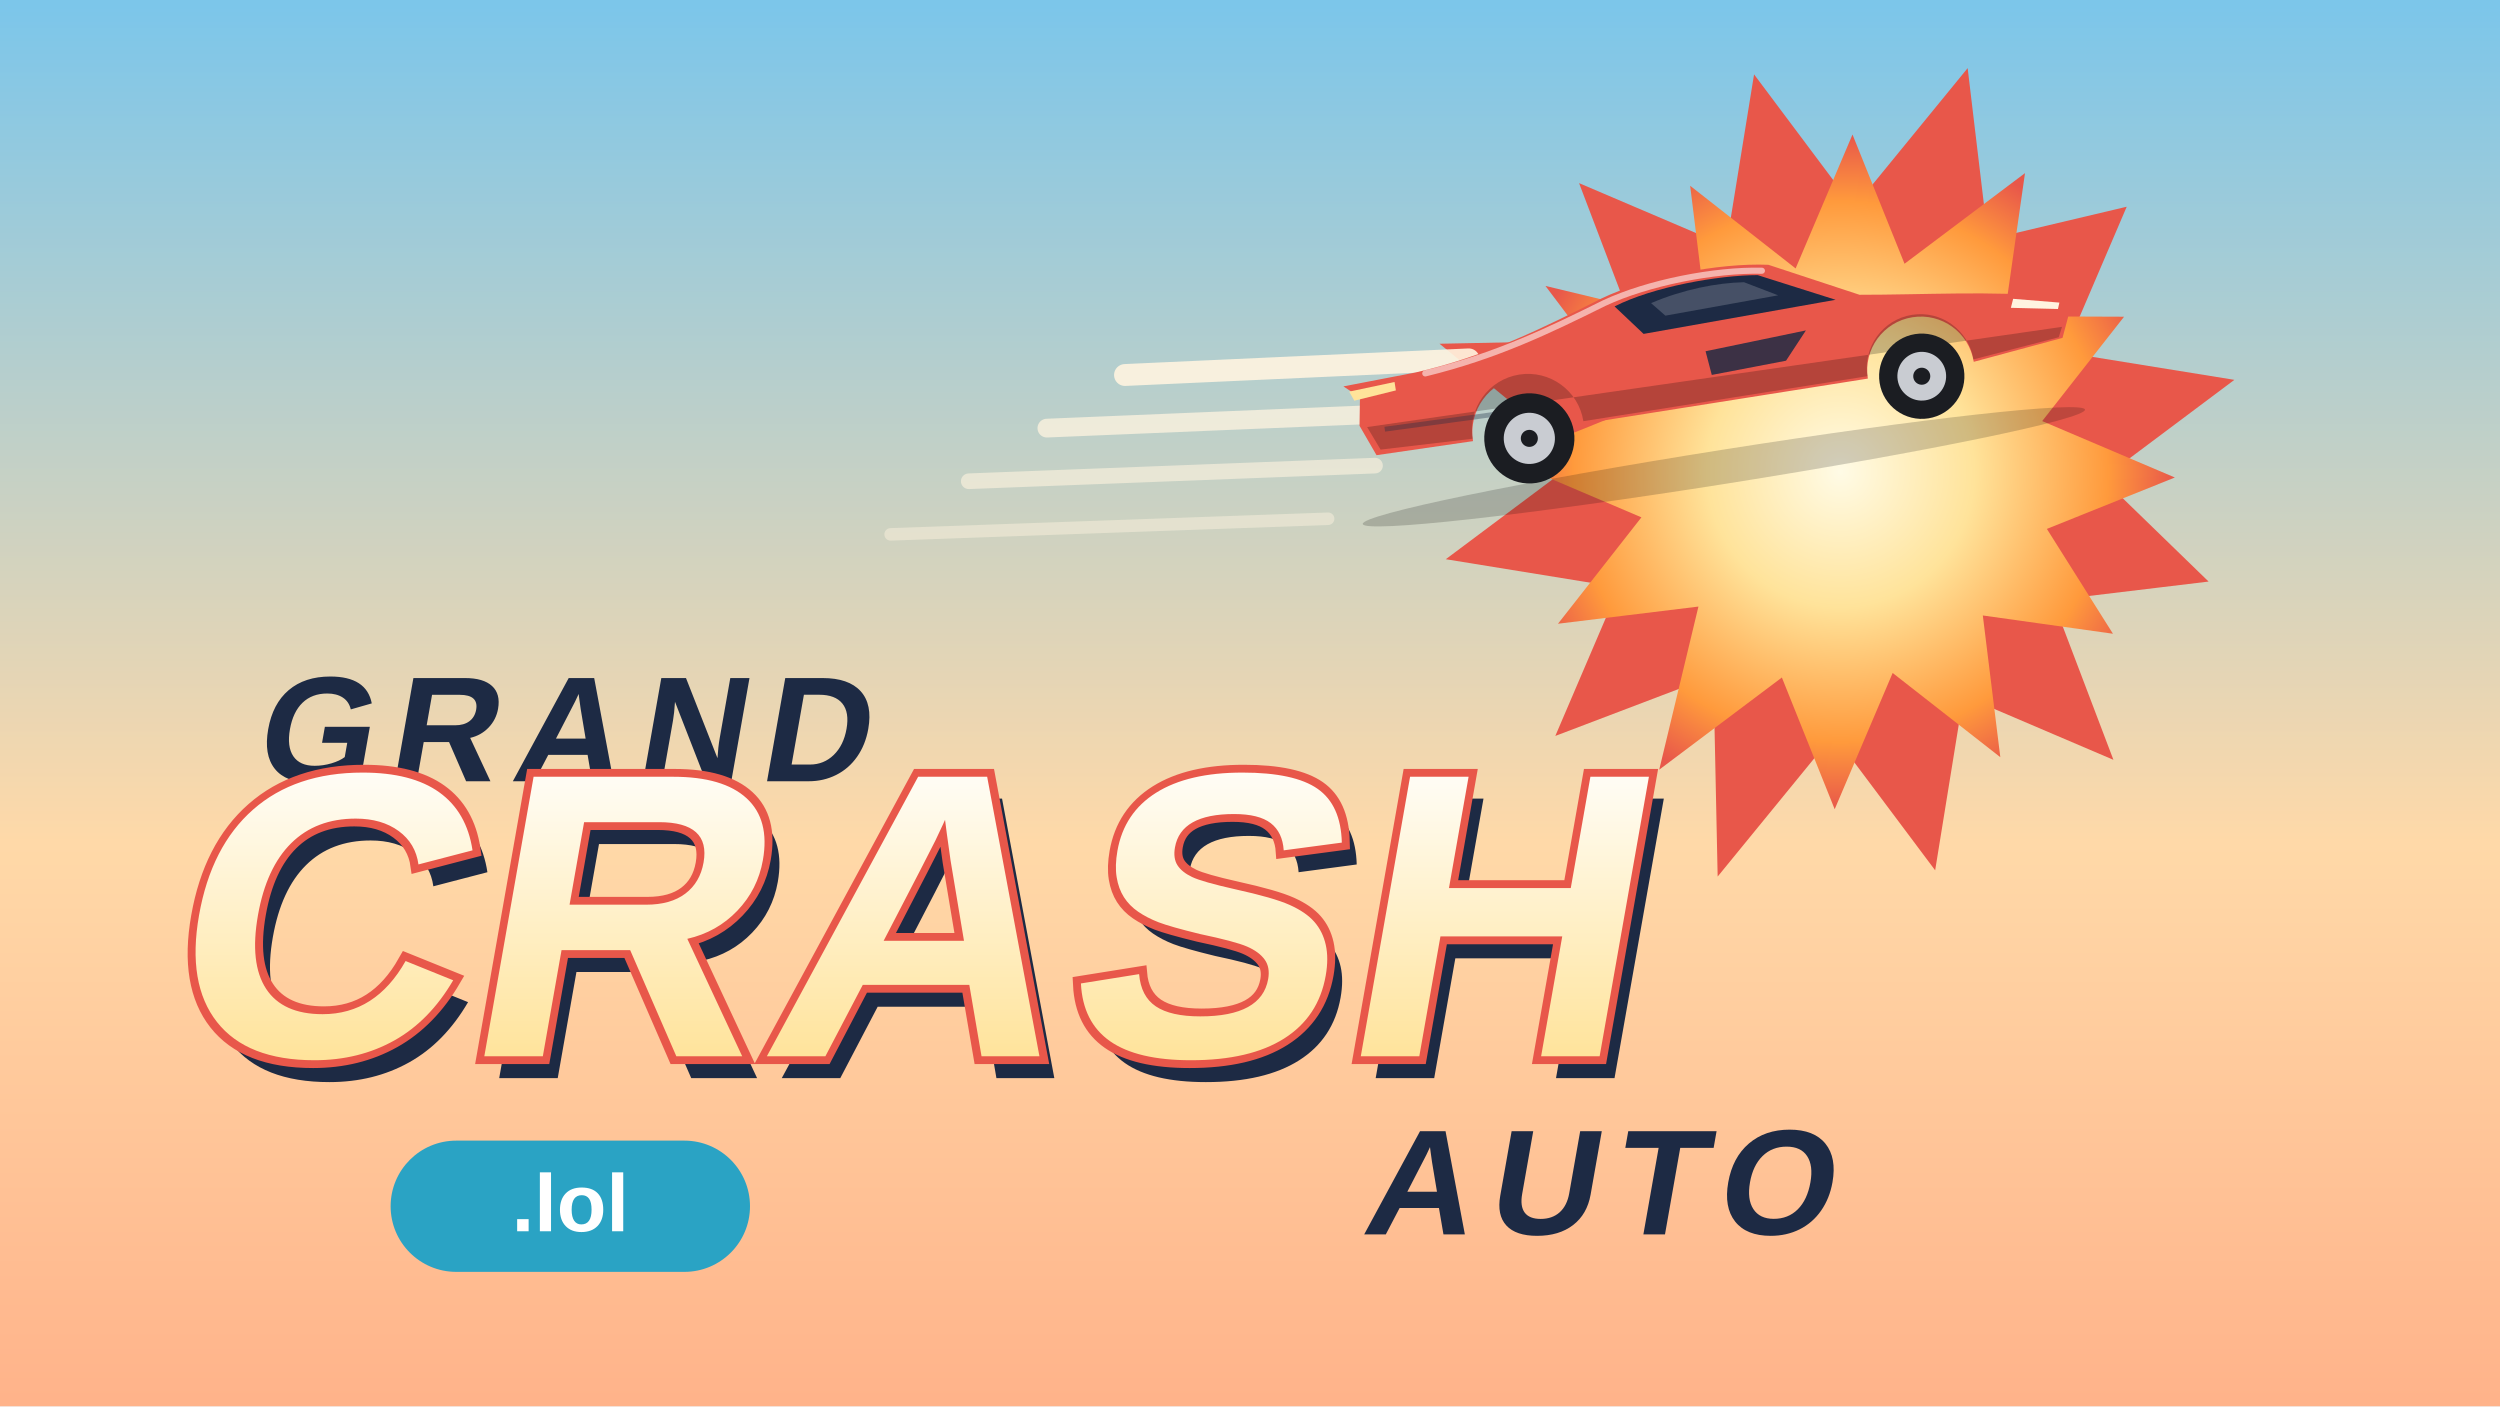
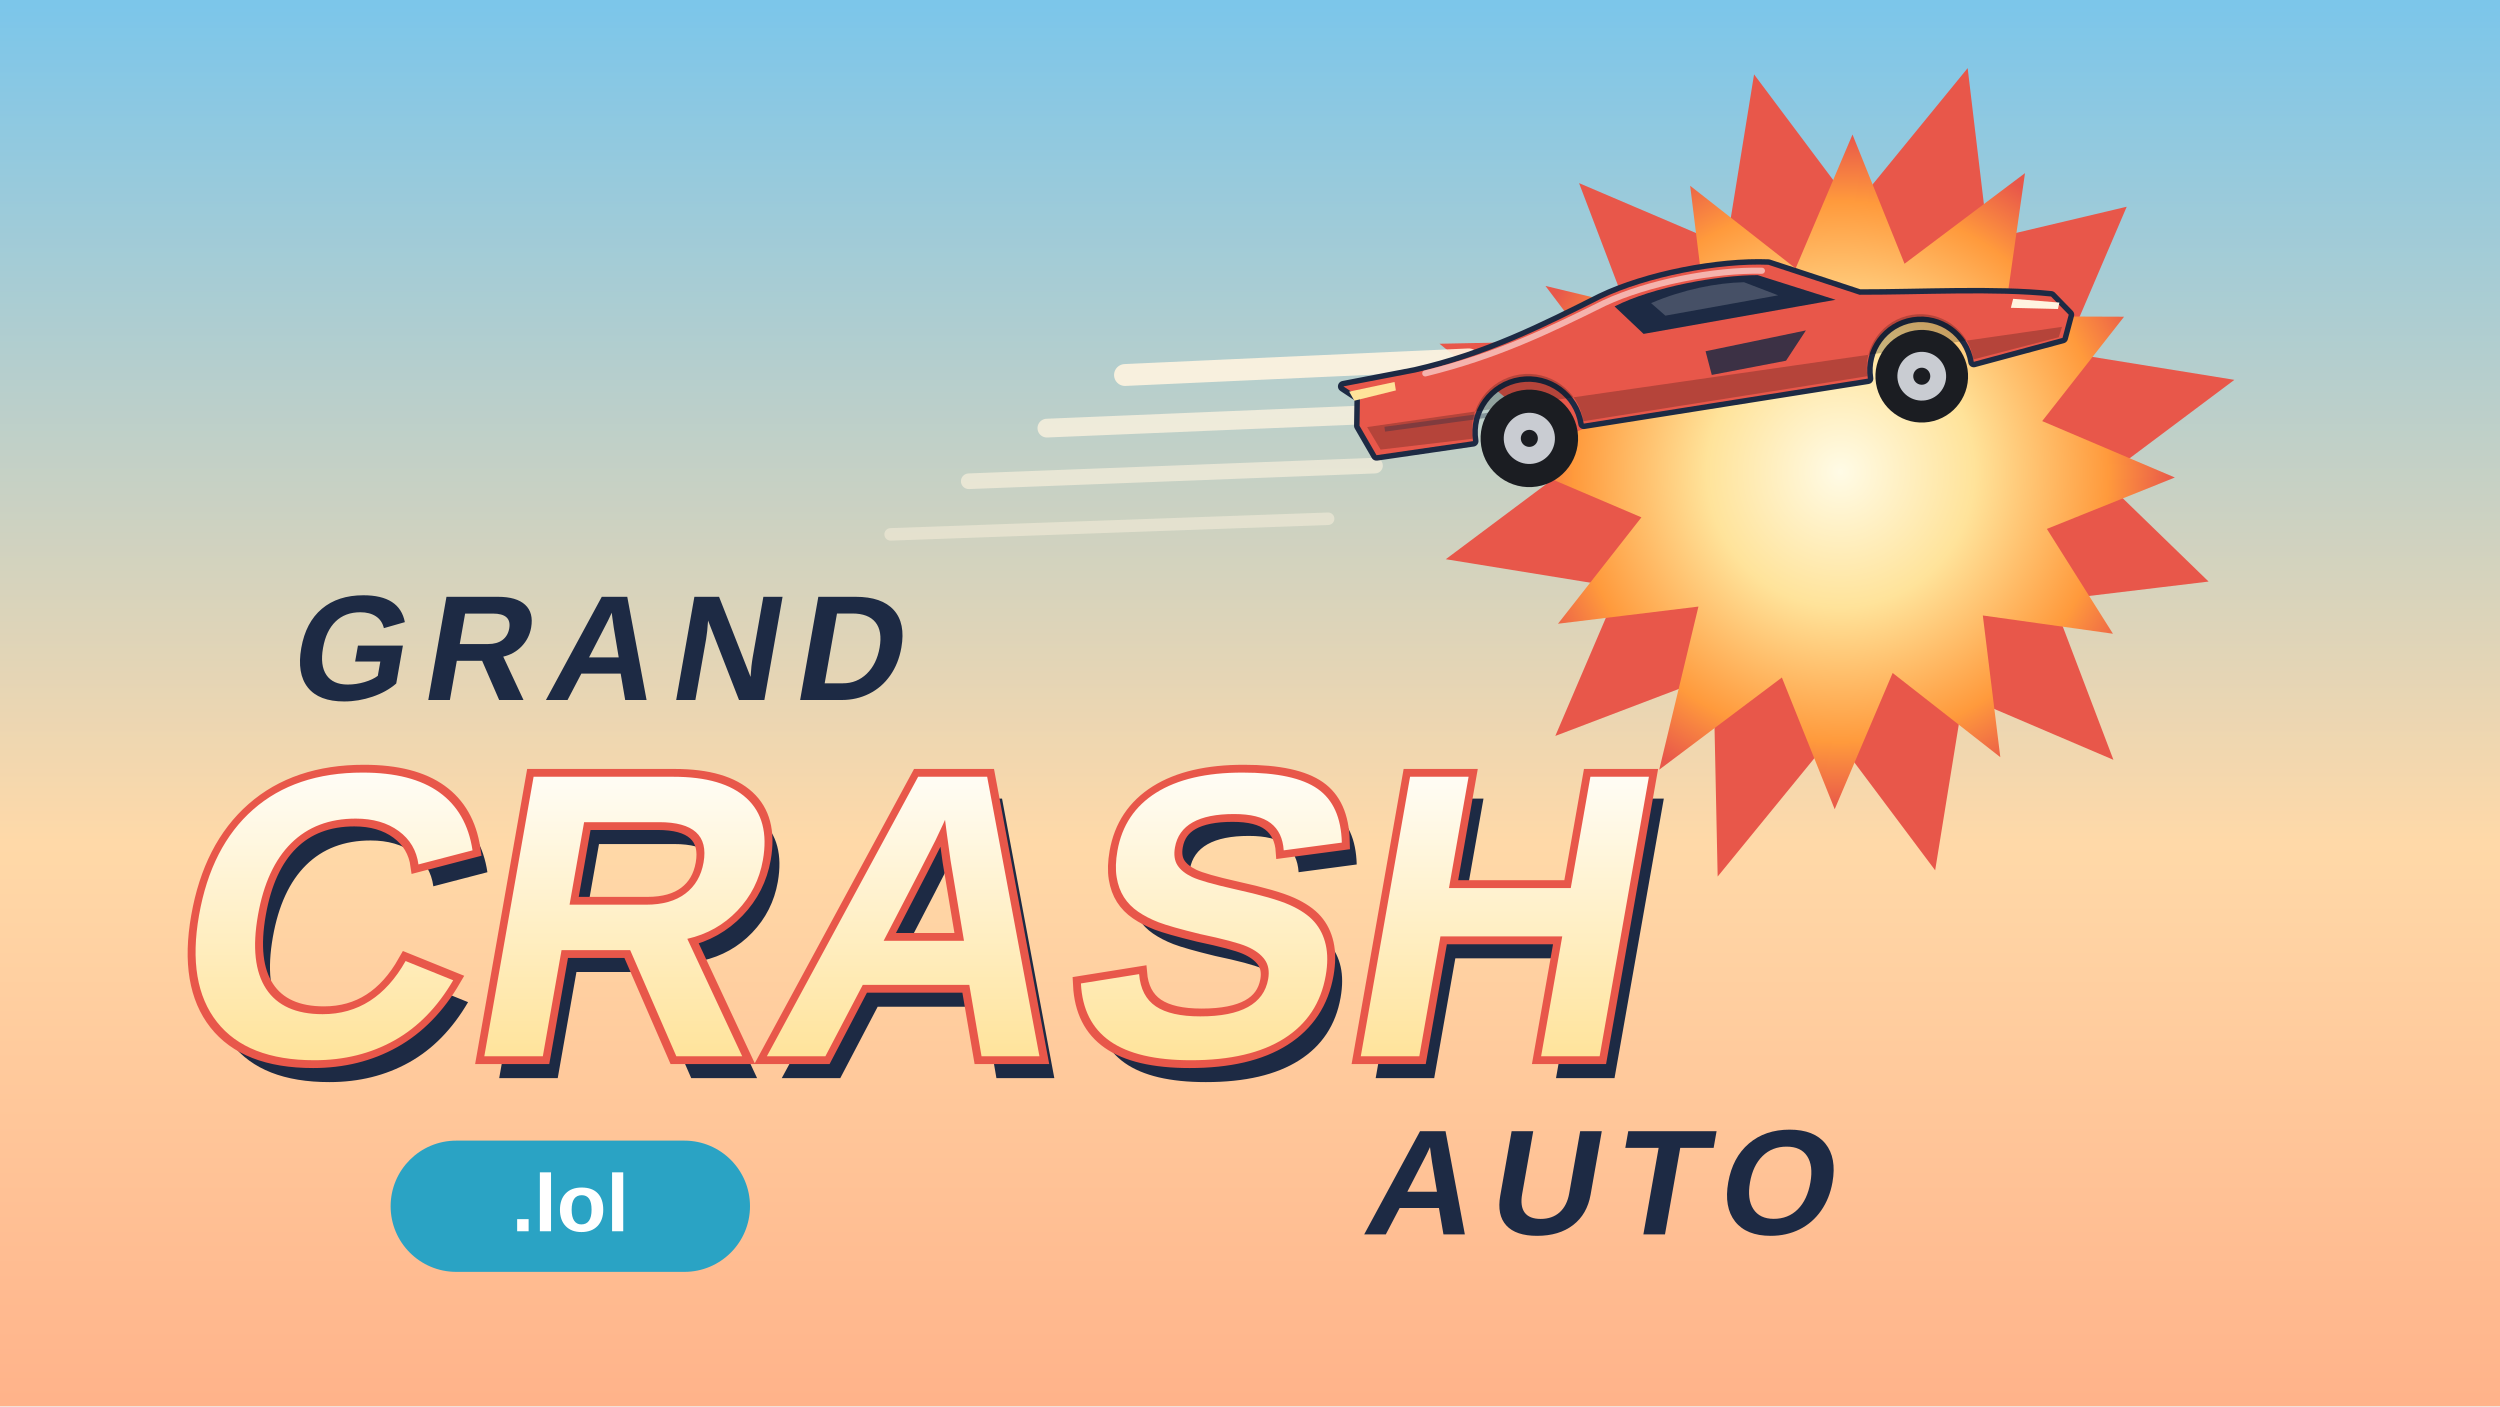
<svg xmlns="http://www.w3.org/2000/svg" viewBox="0 0 1600 900" width="1600" height="900">
  <defs>
    <linearGradient id="bg" x1="0" y1="0" x2="0" y2="1">
      <stop offset="0" stop-color="#7cc6ea" />
      <stop offset="0.6" stop-color="#ffd9a8" />
      <stop offset="1" stop-color="#ffb38a" />
    </linearGradient>
    <radialGradient id="fire2" cx="0.5" cy="0.5" r="0.5">
      <stop offset="0" stop-color="#fffbe6" />
      <stop offset="0.4" stop-color="#ffe39a" />
      <stop offset="0.8" stop-color="#ff9a3c" />
      <stop offset="1" stop-color="#e8574a" />
    </radialGradient>
    <linearGradient id="txt" x1="0" y1="0" x2="0" y2="1">
      <stop offset="0" stop-color="#fffdf6" />
      <stop offset="1" stop-color="#ffe39a" />
    </linearGradient>
  </defs>
  <rect width="1600" height="900" fill="url(#bg)" />
  <polygon points="1413.5,372.2 1313.8,384.2 1352.6,486.3 1256.6,445.3 1238.5,557.0 1173.5,470.2 1099.3,561.0 1096.6,432.5 995.4,471.0 1036.1,375.9 925.3,357.9 1011.3,293.6 921.3,220.0 1048.7,217.4 1010.6,117.2 1104.8,157.4 1122.6,47.6 1186.4,132.8 1259.3,43.6 1272.4,153.3 1361.1,132.3 1321.2,225.5 1430.0,243.1 1345.6,306.3" fill="#e8574a" />
  <polygon points="1352.3,405.6 1269.0,393.9 1280.2,484.6 1211.3,430.7 1174.2,517.9 1140.4,433.6 1061.9,492.6 1087.0,388.2 997.1,399.2 1050.5,331.1 964.1,294.3 1047.6,260.7 989.1,183.0 1092.7,207.9 1081.7,118.9 1149.2,171.8 1185.6,86.1 1218.9,168.8 1296.0,110.8 1282.9,202.4 1359.4,202.7 1307.0,269.5 1391.9,305.6 1310.0,338.5" fill="url(#fire2)" />
  <path d="M940,230 L720,240" stroke="#fff4e0" stroke-width="14" stroke-linecap="round" opacity="0.9" />
  <path d="M910,264 L670,274" stroke="#fff4e0" stroke-width="12" stroke-linecap="round" opacity="0.75" />
  <path d="M880,298 L620,308" stroke="#fff4e0" stroke-width="10" stroke-linecap="round" opacity="0.6" />
  <path d="M850,332 L570,342" stroke="#fff4e0" stroke-width="8" stroke-linecap="round" opacity="0.45" />
  <g transform="translate(860,170) scale(0.78) rotate(-9 300 90)">
    <g>
-       <ellipse cx="300" cy="166" rx="300" ry="14" fill="#000" opacity="0.18" />
-       <path d="M20,112 L10,86 L14,63 L2,52 L62,50 C122,46 172,30 222,14 C262,2 322,0 362,8 L432,44 C482,52 542,58 587,70 L599,87 L591,105 L516,113              A44,44 0 0 0 428,113 L192,113 A46,46 0 0 0 100,113 Z" fill="#e8574a" />
+       <path d="M20,112 L10,86 L14,63 L2,52 L62,50 C122,46 172,30 222,14 C262,2 322,0 362,8 L432,44 C482,52 542,58 587,70 L599,87 L591,105 L516,113              A44,44 0 0 0 428,113 L192,113 A46,46 0 0 0 100,113 Z" fill="#e8574a" stroke="#1d2a44" stroke-width="9" stroke-linejoin="round" paint-order="stroke" />
      <path d="M24,108 L16,88 L592,96 L588,104 L516,111 A44,44 0 0 0 428,111 L192,111 A46,46 0 0 0 100,111 Z" fill="#000" opacity="0.22" />
      <path d="M70,52 C130,47 176,33 224,18 C262,7 318,5 356,12" fill="none" stroke="#fff" stroke-opacity="0.55" stroke-width="5" stroke-linecap="round" />
      <path d="M232,22 C266,11 320,10 352,15 L412,45 L252,48 Z" fill="#1d2a44" />
      <path d="M262,24 C290,17 318,16 340,19 L366,34 L272,36 Z" fill="#fff" opacity="0.18" />
      <path d="M300,70 L384,66 L364,88 L302,90 Z" fill="#1d2a44" opacity="0.85" />
      <path d="M556,67 L593,76 L591,81 L553,74 Z" fill="#fff4e0" />
      <path d="M6,57 L44,55 L44,62 L9,65 Z" fill="#ffe39a" />
      <path d="M30,92 L120,94" stroke="#1d2a44" stroke-width="4" opacity="0.35" />
-       <circle cx="146" cy="118" r="37" fill="#1b1d22" />
+       <circle cx="146" cy="118" r="40" fill="#1b1d22" />
      <circle cx="146" cy="118" r="21" fill="#c9ccd2" />
      <circle cx="146" cy="118" r="7" fill="#1b1d22" />
-       <circle cx="472" cy="118" r="35" fill="#1b1d22" />
+       <circle cx="472" cy="118" r="38" fill="#1b1d22" />
      <circle cx="472" cy="118" r="20" fill="#c9ccd2" />
      <circle cx="472" cy="118" r="7" fill="#1b1d22" />
    </g>
  </g>
  <g transform="skewX(-10)">
-     <text x="250" y="500" font-family="'Arial Black','Segoe UI Black','Helvetica Neue',Arial,sans-serif" font-weight="900" font-size="96" fill="#1d2a44" letter-spacing="10">GRAND</text>
+     <text x="262" y="448" font-family="'Arial Black','Segoe UI Black','Helvetica Neue',Arial,sans-serif" font-weight="900" font-size="96" fill="#1d2a44" letter-spacing="10">GRAND</text>
    <text x="232" y="690" font-family="'Arial Black','Segoe UI Black','Helvetica Neue',Arial,sans-serif" font-weight="900" font-size="260" fill="#1d2a44" letter-spacing="4">CRASH</text>
    <text x="220" y="676" font-family="'Arial Black','Segoe UI Black','Helvetica Neue',Arial,sans-serif" font-weight="900" font-size="260" fill="url(#txt)" stroke="#e8574a" stroke-width="10" paint-order="stroke" letter-spacing="4">CRASH</text>
    <text x="1010" y="790" font-family="'Arial Black','Segoe UI Black','Helvetica Neue',Arial,sans-serif" font-weight="900" font-size="96" fill="#1d2a44" letter-spacing="10">AUTO</text>
  </g>
  <g transform="translate(250,730)">
    <rect width="230" height="84" rx="42" fill="#2aa3c4" />
    <text x="115" y="58" text-anchor="middle" font-family="'Arial Black','Segoe UI Black','Helvetica Neue',Arial,sans-serif" font-weight="900" font-size="52" fill="#fff">.lol</text>
  </g>
</svg>
